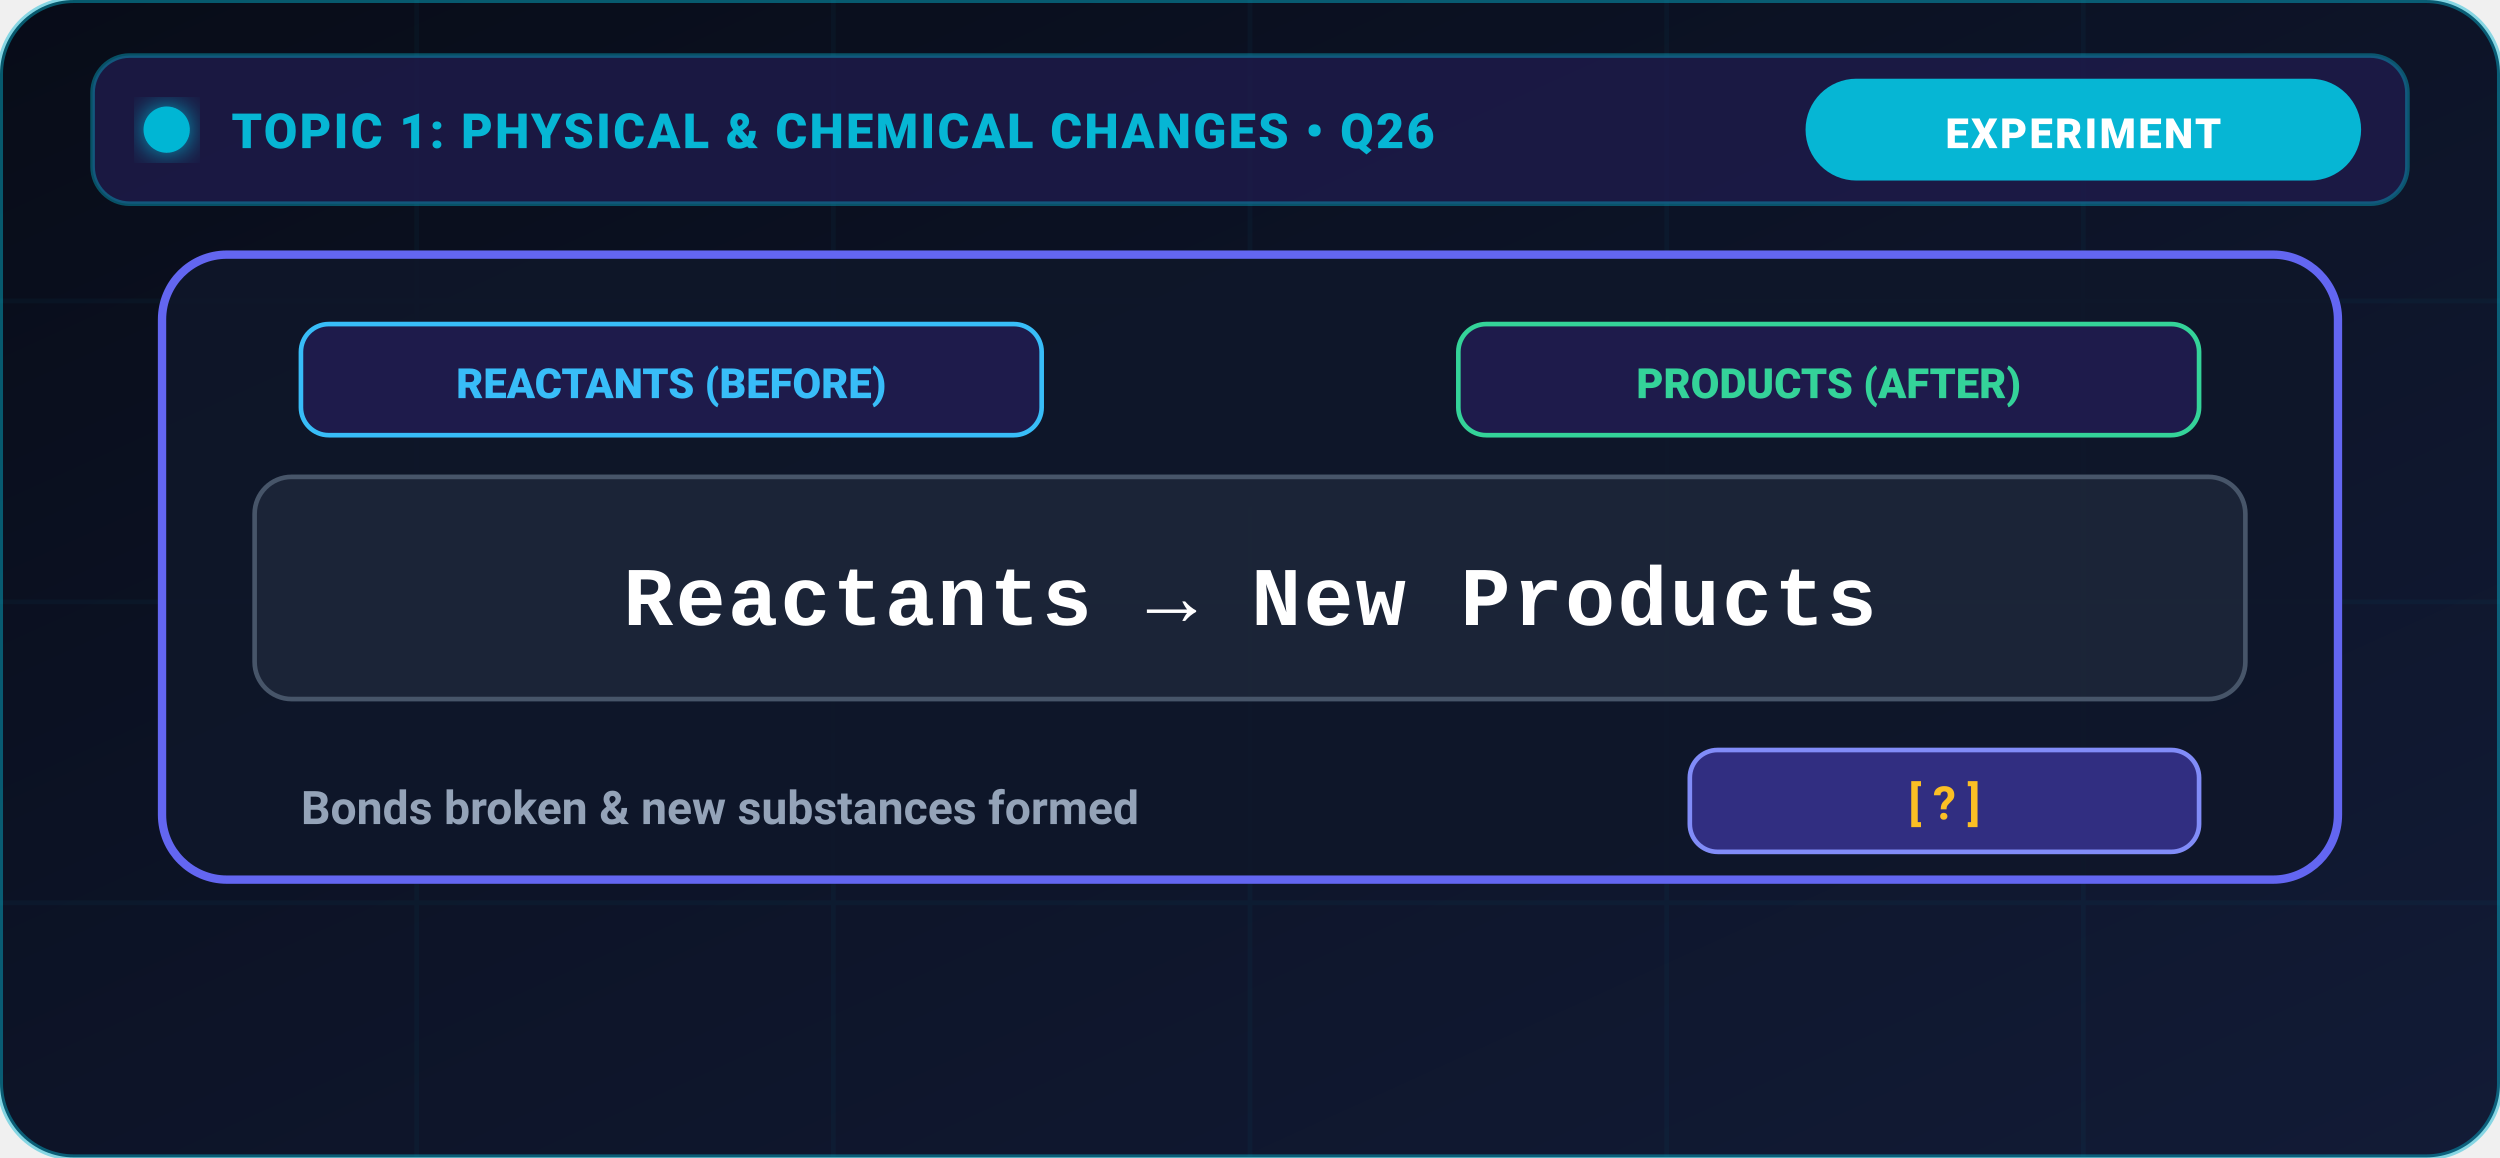
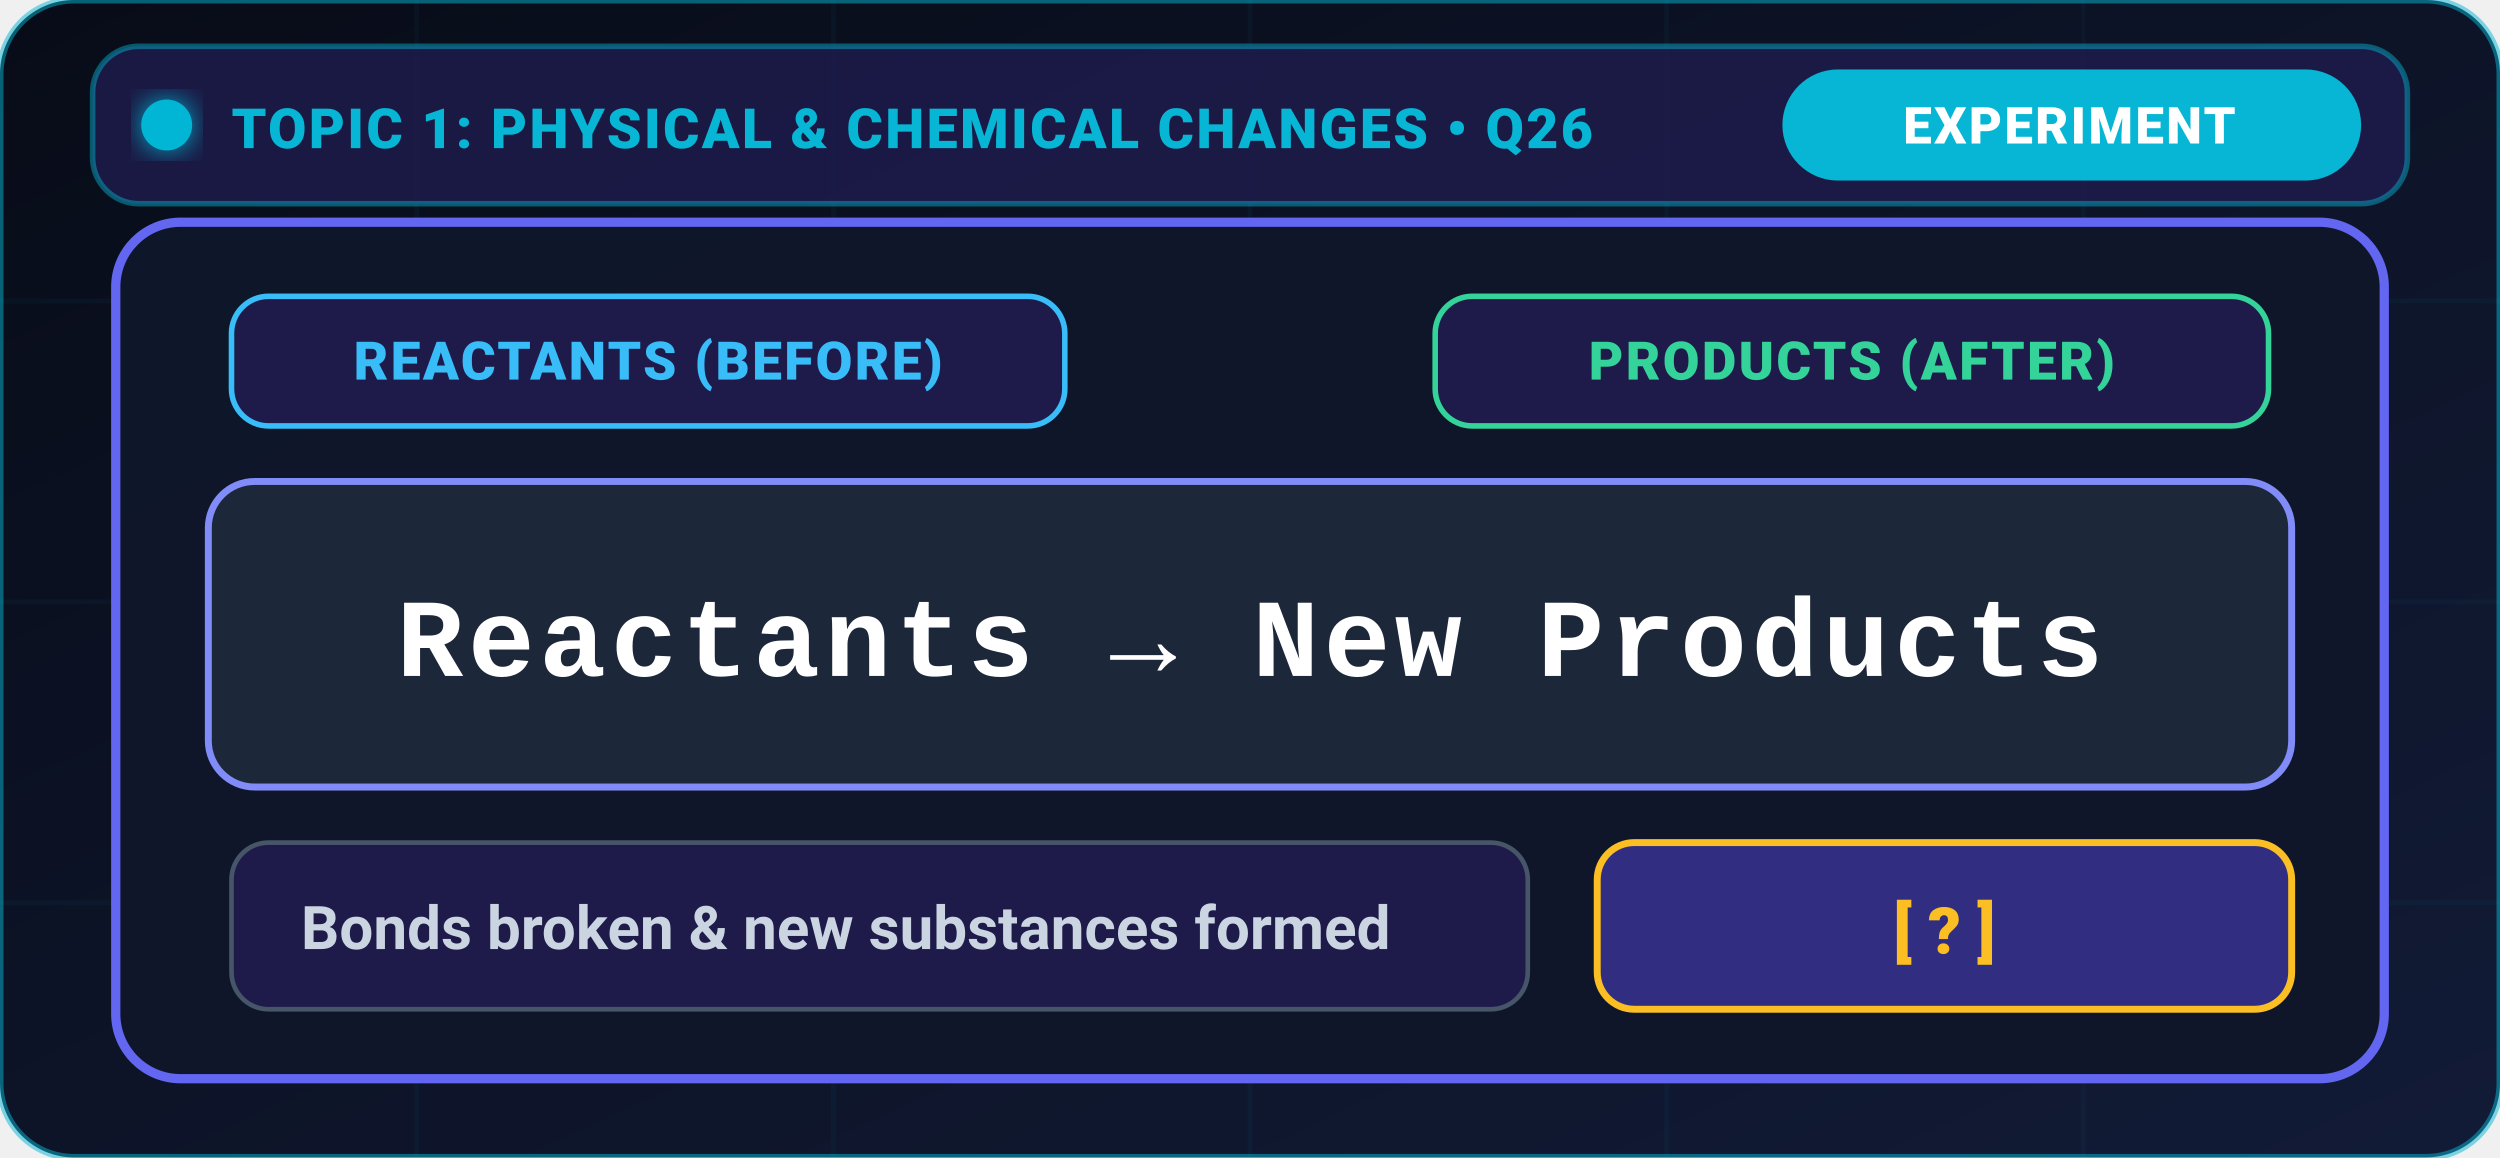
<svg xmlns="http://www.w3.org/2000/svg" viewBox="0 0 540 250" width="100%" height="100%">
  <defs>
    <linearGradient id="bg_t1_26" x1="0%" y1="0%" x2="100%" y2="100%">
      <stop offset="0%" stop-color="#080c18" />
      <stop offset="50%" stop-color="#0d1428" />
      <stop offset="100%" stop-color="#121b36" />
    </linearGradient>
    <filter id="glow_t1_26" x="-20%" y="-20%" width="140%" height="140%">
      <feGaussianBlur stdDeviation="3" result="blur" />
      <feComposite in="SourceGraphic" in2="blur" operator="over" />
    </filter>
  </defs>
-   <rect width="540" height="250" rx="16" fill="url(#bg_t1_26)" stroke="#06b6d4" stroke-width="1.3" stroke-opacity="0.45" />
+   <rect width="540" height="250" rx="16" fill="url(#bg_t1_26)" stroke="#06b6d4" stroke-width="1.5" stroke-opacity="0.5" />
  <g opacity="0.04" stroke="#06b6d4" stroke-width="1">
    <line x1="90" y1="0" x2="90" y2="250" />
    <line x1="180" y1="0" x2="180" y2="250" />
    <line x1="270" y1="0" x2="270" y2="250" />
    <line x1="360" y1="0" x2="360" y2="250" />
    <line x1="450" y1="0" x2="450" y2="250" />
    <line x1="0" y1="65" x2="540" y2="65" />
    <line x1="0" y1="130" x2="540" y2="130" />
    <line x1="0" y1="195" x2="540" y2="195" />
  </g>
-   <rect x="20" y="12" width="500" height="32" rx="8" fill="#1e1b4b" fill-opacity="0.8" stroke="#06b6d4" stroke-width="1" stroke-opacity="0.4" />
-   <circle cx="36" cy="28" r="5" fill="#06b6d4" filter="url(#glow_t1_26)" />
-   <text x="50" y="32" fill="#06b6d4" font-family="'Segoe UI', Roboto, sans-serif" font-size="10.5" font-weight="900" letter-spacing="0.5">TOPIC 1: PHYSICAL &amp; CHEMICAL CHANGES • Q26</text>
-   <rect x="390" y="17" width="120" height="22" rx="11" fill="#06b6d4" />
-   <text x="450" y="32" fill="#ffffff" font-family="'Segoe UI', Roboto, sans-serif" font-size="9" font-weight="900" text-anchor="middle" letter-spacing="0.5">EXPERIMENT</text>
-   <g transform="translate(35, 55)">
-     <rect x="0" y="0" width="470" height="135" rx="14" fill="#0f172a" fill-opacity="0.9" stroke="#6366f1" stroke-width="1.8" />
-     <rect x="30" y="15" width="160" height="24" rx="6" fill="#1e1b4b" stroke="#38bdf8" stroke-width="1" />
-     <text x="110" y="31" fill="#38bdf8" font-family="'Segoe UI', Roboto, sans-serif" font-size="9" font-weight="800" text-anchor="middle">REACTANTS (BEFORE)</text>
-     <rect x="280" y="15" width="160" height="24" rx="6" fill="#1e1b4b" stroke="#34d399" stroke-width="1" />
-     <text x="360" y="31" fill="#34d399" font-family="'Segoe UI', Roboto, sans-serif" font-size="9" font-weight="800" text-anchor="middle">PRODUCTS (AFTER)</text>
-     <rect x="20" y="48" width="430" height="48" rx="8" fill="#1e293b" fill-opacity="0.8" stroke="#475569" stroke-width="1" />
-     <text x="235" y="80" fill="#ffffff" font-family="'Consolas', 'Courier New', monospace" font-size="18" font-weight="900" text-anchor="middle" letter-spacing="0.5">
+   <rect x="20" y="10" width="500" height="34" rx="10" fill="#1e1b4b" fill-opacity="0.85" stroke="#06b6d4" stroke-width="1.2" stroke-opacity="0.45" />
+   <circle cx="36" cy="27" r="5.5" fill="#06b6d4" filter="url(#glow_t1_26)" />
+   <text x="50" y="32" fill="#06b6d4" font-family="'Segoe UI', Roboto, sans-serif" font-size="12" font-weight="900" letter-spacing="0.5">TOPIC 1: PHYSICAL &amp; CHEMICAL CHANGES • Q26</text>
+   <rect x="385" y="15" width="125" height="24" rx="12" fill="#06b6d4" />
+   <text x="447" y="31" fill="#ffffff" font-family="'Segoe UI', Roboto, sans-serif" font-size="11" font-weight="900" text-anchor="middle" letter-spacing="0.5">EXPERIMENT</text>
+   <g transform="translate(25, 48)">
+     <rect x="0" y="0" width="490" height="185" rx="14" fill="#0f172a" fill-opacity="0.95" stroke="#6366f1" stroke-width="2" />
+     <rect x="25" y="16" width="180" height="28" rx="8" fill="#1e1b4b" stroke="#38bdf8" stroke-width="1.2" />
+     <text x="115" y="34" fill="#38bdf8" font-family="'Segoe UI', Roboto, sans-serif" font-size="11.5" font-weight="900" text-anchor="middle" letter-spacing="0.5">REACTANTS (BEFORE)</text>
+     <rect x="285" y="16" width="180" height="28" rx="8" fill="#1e1b4b" stroke="#34d399" stroke-width="1.2" />
+     <text x="375" y="34" fill="#34d399" font-family="'Segoe UI', Roboto, sans-serif" font-size="11.5" font-weight="900" text-anchor="middle" letter-spacing="0.5">PRODUCTS (AFTER)</text>
+     <rect x="20" y="56" width="450" height="66" rx="10" fill="#1e293b" fill-opacity="0.9" stroke="#818cf8" stroke-width="1.5" />
+     <text x="245" y="98" fill="#ffffff" font-family="'Consolas', 'Courier New', monospace" font-size="24" font-weight="900" text-anchor="middle" letter-spacing="1">
        Reactants  →  New Products
      </text>
-     <g transform="translate(30, 105)">
-       <text x="0" y="18" fill="#94a3b8" font-family="'Segoe UI', Roboto, sans-serif" font-size="10" font-weight="600">Bonds broken &amp; new substances formed</text>
-       <rect x="300" y="2" width="110" height="22" rx="6" fill="#312e81" stroke="#818cf8" stroke-width="1" />
-       <text x="355" y="17" fill="#fbbf24" font-family="'Segoe UI', Roboto, sans-serif" font-size="10" font-weight="bold" text-anchor="middle">[ ? ]</text>
+     <g transform="translate(25, 134)">
+       <rect x="0" y="0" width="280" height="36" rx="8" fill="#1e1b4b" stroke="#475569" stroke-width="1" />
+       <text x="15" y="23" fill="#cbd5e1" font-family="'Segoe UI', Roboto, sans-serif" font-size="13" font-weight="700">Bonds broken &amp; new substances formed</text>
+       <rect x="295" y="0" width="150" height="36" rx="8" fill="#312e81" stroke="#fbbf24" stroke-width="1.5" />
+       <text x="370" y="24" fill="#fbbf24" font-family="'Segoe UI', Roboto, sans-serif" font-size="14" font-weight="900" text-anchor="middle">[ ? ]</text>
    </g>
  </g>
</svg>
